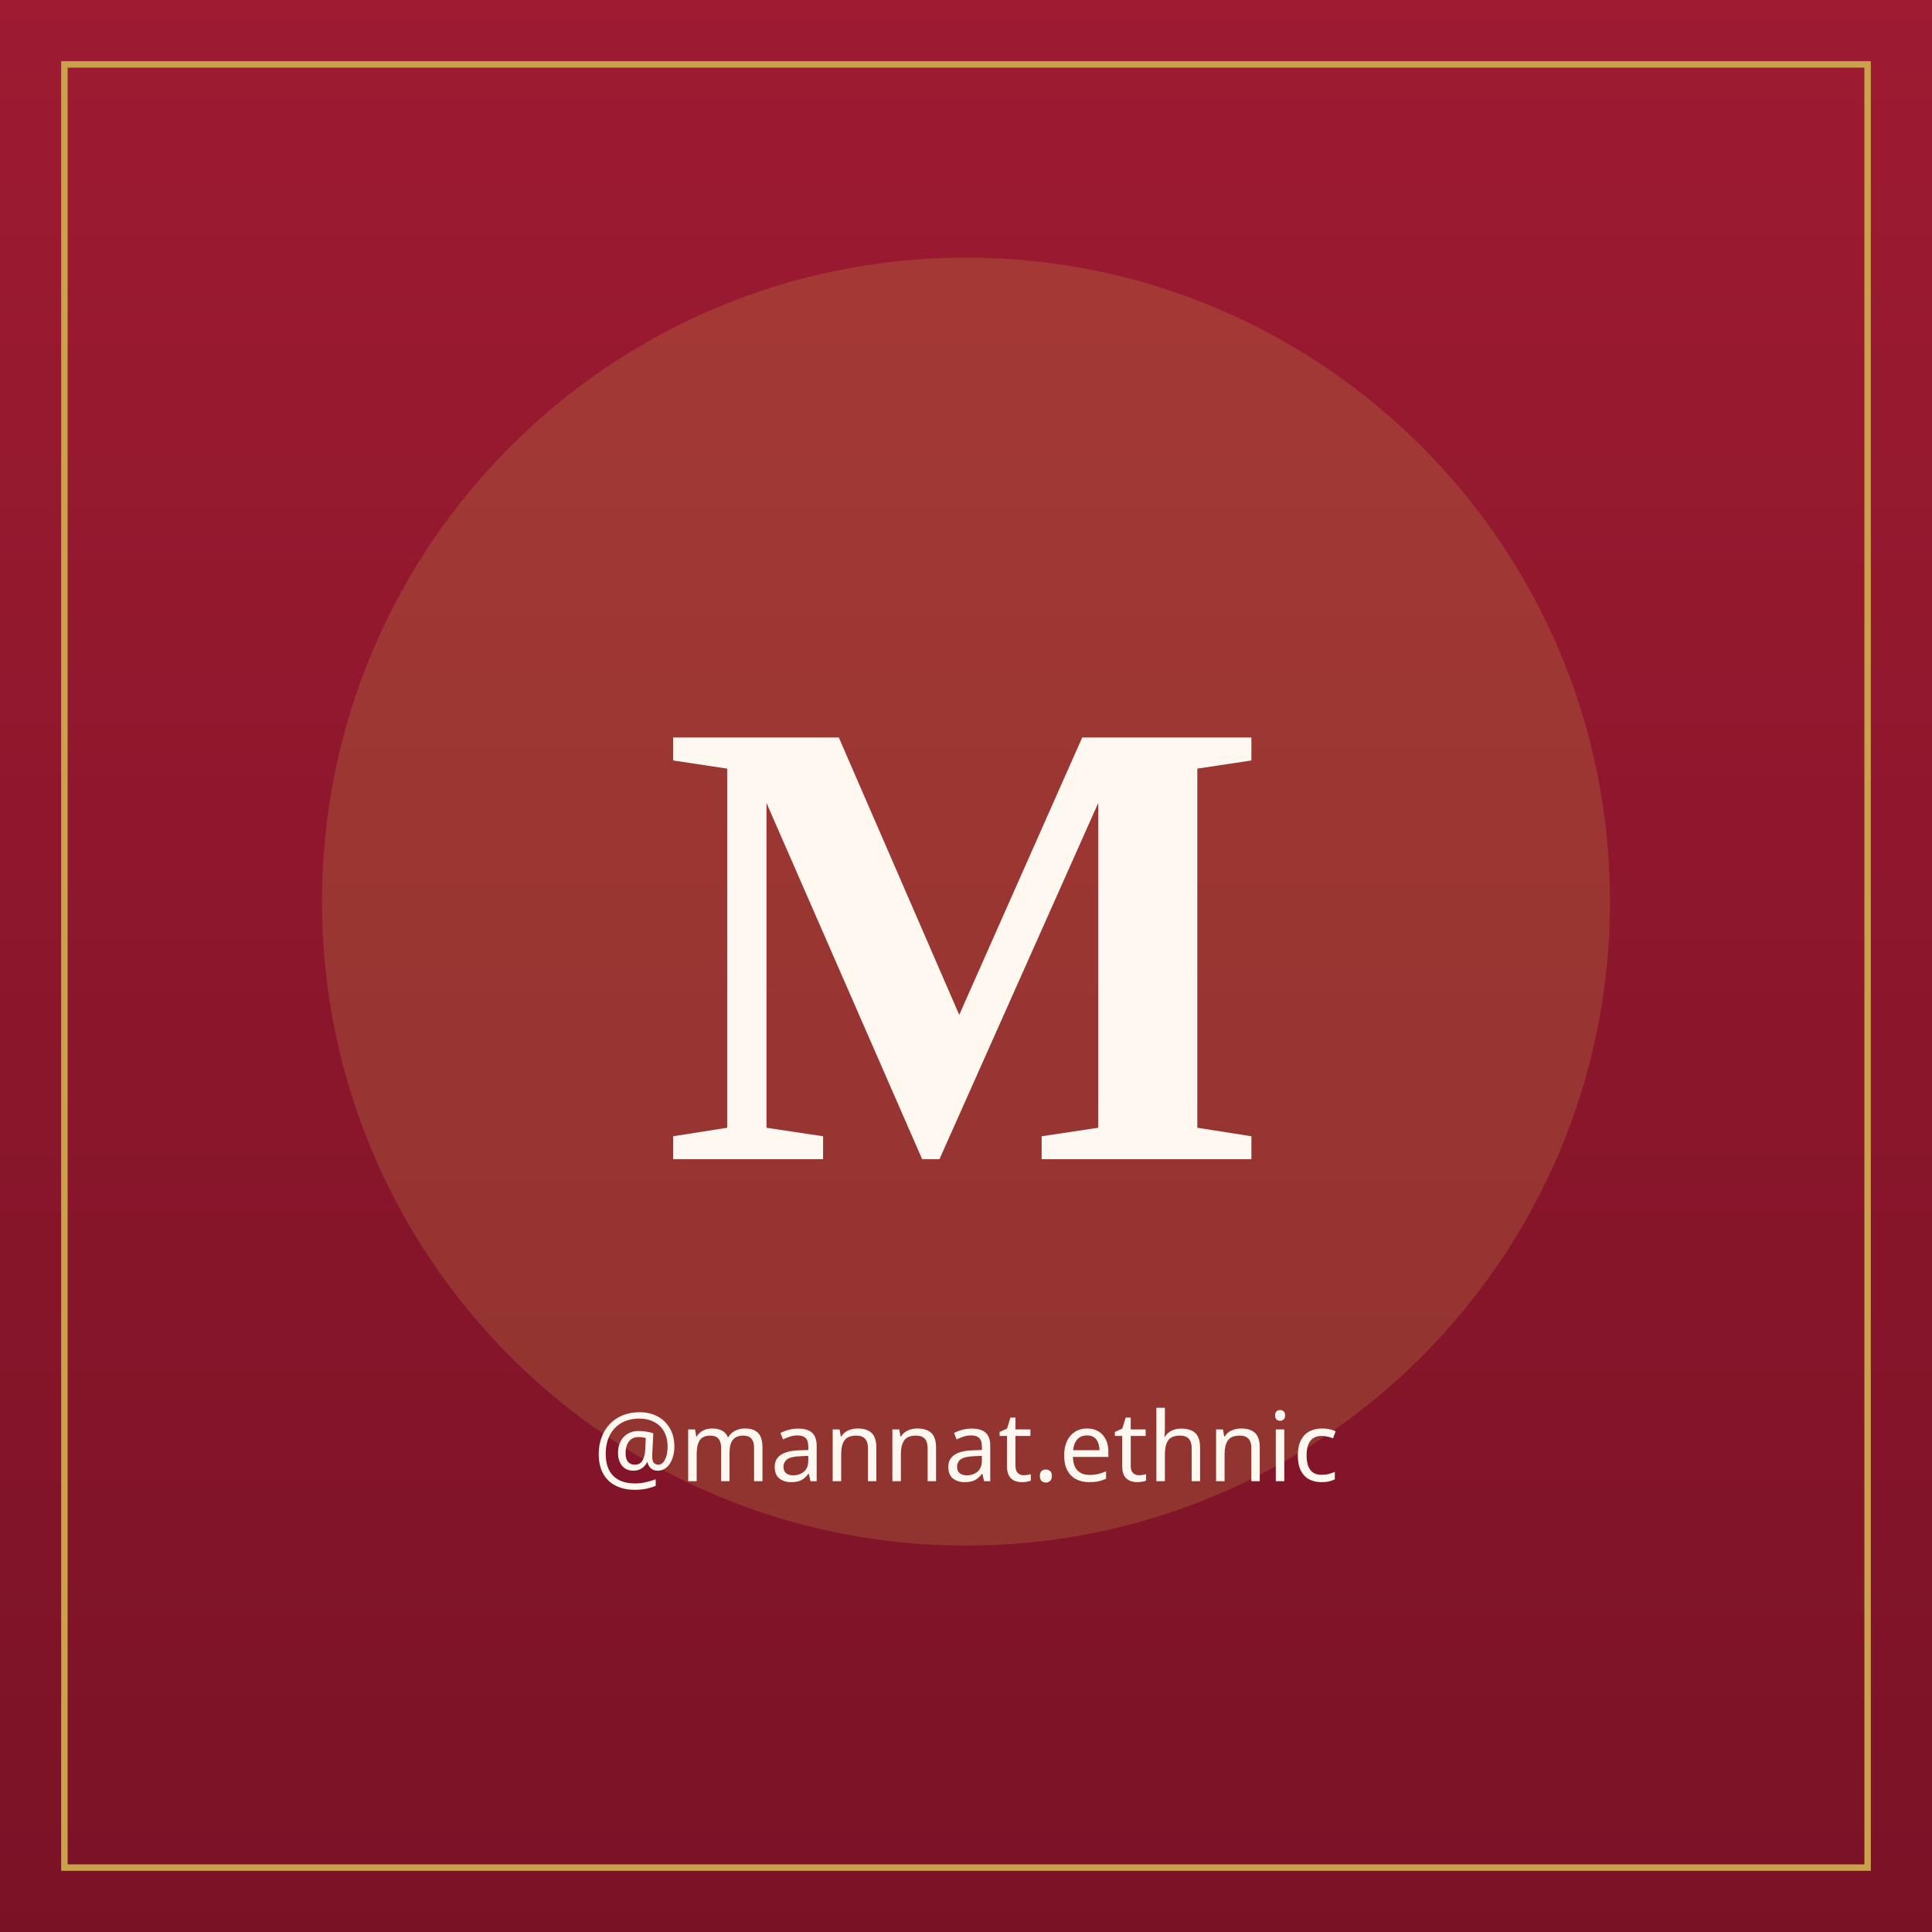
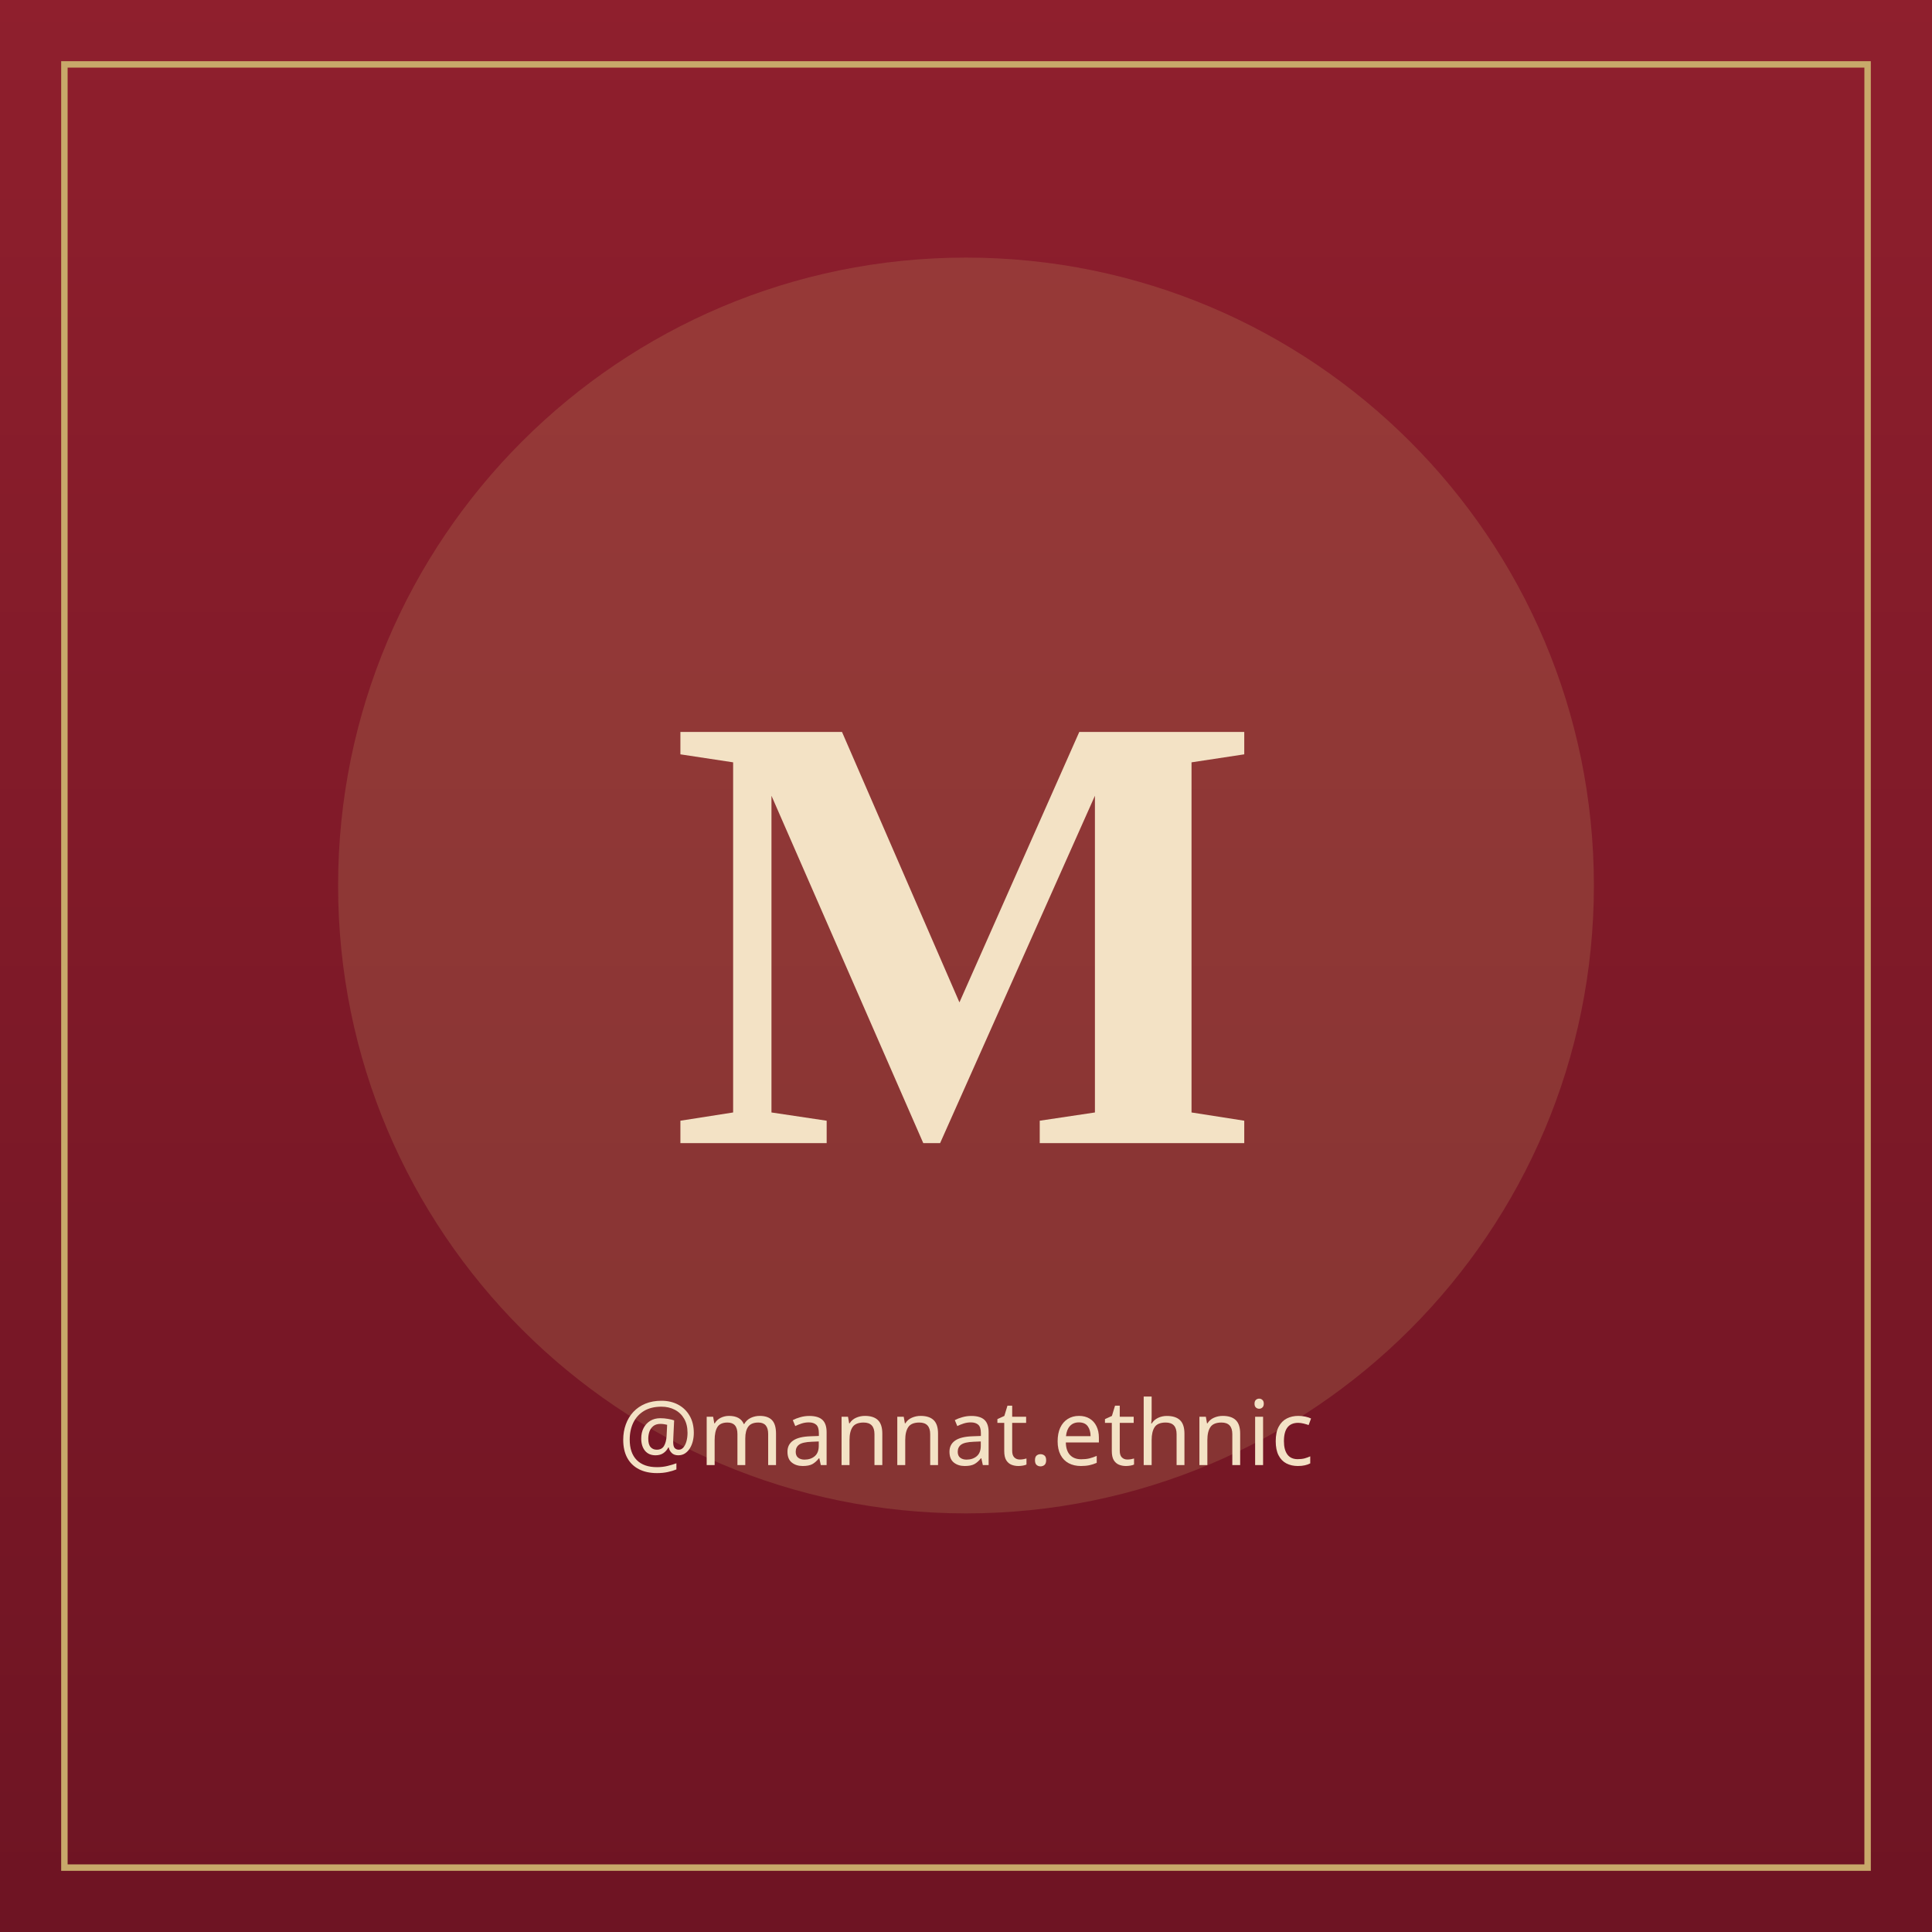
<svg xmlns="http://www.w3.org/2000/svg" viewBox="0 0 600 600">
  <defs>
-     <linearGradient id="g5" x1="0" y1="0" x2="0" y2="1">
-       <stop offset="0" stop-color="#9E1B32" />
-       <stop offset="1" stop-color="#7A1226" />
+     <linearGradient id="h5" x1="0" y1="0" x2="0" y2="1">
+       <stop offset="0" stop-color="#8F1F2D" />
+       <stop offset="1" stop-color="#6E1423" />
    </linearGradient>
  </defs>
-   <rect width="600" height="600" fill="url(#g5)" />
-   <circle cx="300" cy="280" r="200" fill="#C9A24B" opacity="0.22" />
-   <rect x="20" y="20" width="560" height="560" fill="none" stroke="#C9A24B" stroke-width="2" />
-   <text x="300" y="360" text-anchor="middle" font-family="Georgia, 'Playfair Display', 'Times New Roman', serif" font-weight="bold" font-size="200" fill="#FFF8F0">M</text>
-   <text x="300" y="460" text-anchor="middle" font-family="system-ui, 'Segoe UI', sans-serif" font-size="30" fill="#FFF8F0">@mannat.ethnic</text>
+   <rect width="600" height="600" fill="url(#h5)" />
+   <circle cx="300" cy="275" r="195" fill="#C8A96A" opacity="0.20" />
+   <rect x="20" y="20" width="560" height="560" fill="none" stroke="#C8A96A" stroke-width="2" />
+   <text x="300" y="355" text-anchor="middle" font-family="Georgia, 'Cormorant Garamond', 'Times New Roman', serif" font-weight="600" font-size="195" fill="#F3E2C5">M</text>
+   <text x="300" y="455" text-anchor="middle" font-family="system-ui, 'Segoe UI', sans-serif" font-size="28" fill="#F3E2C5">@mannat.ethnic</text>
</svg>
